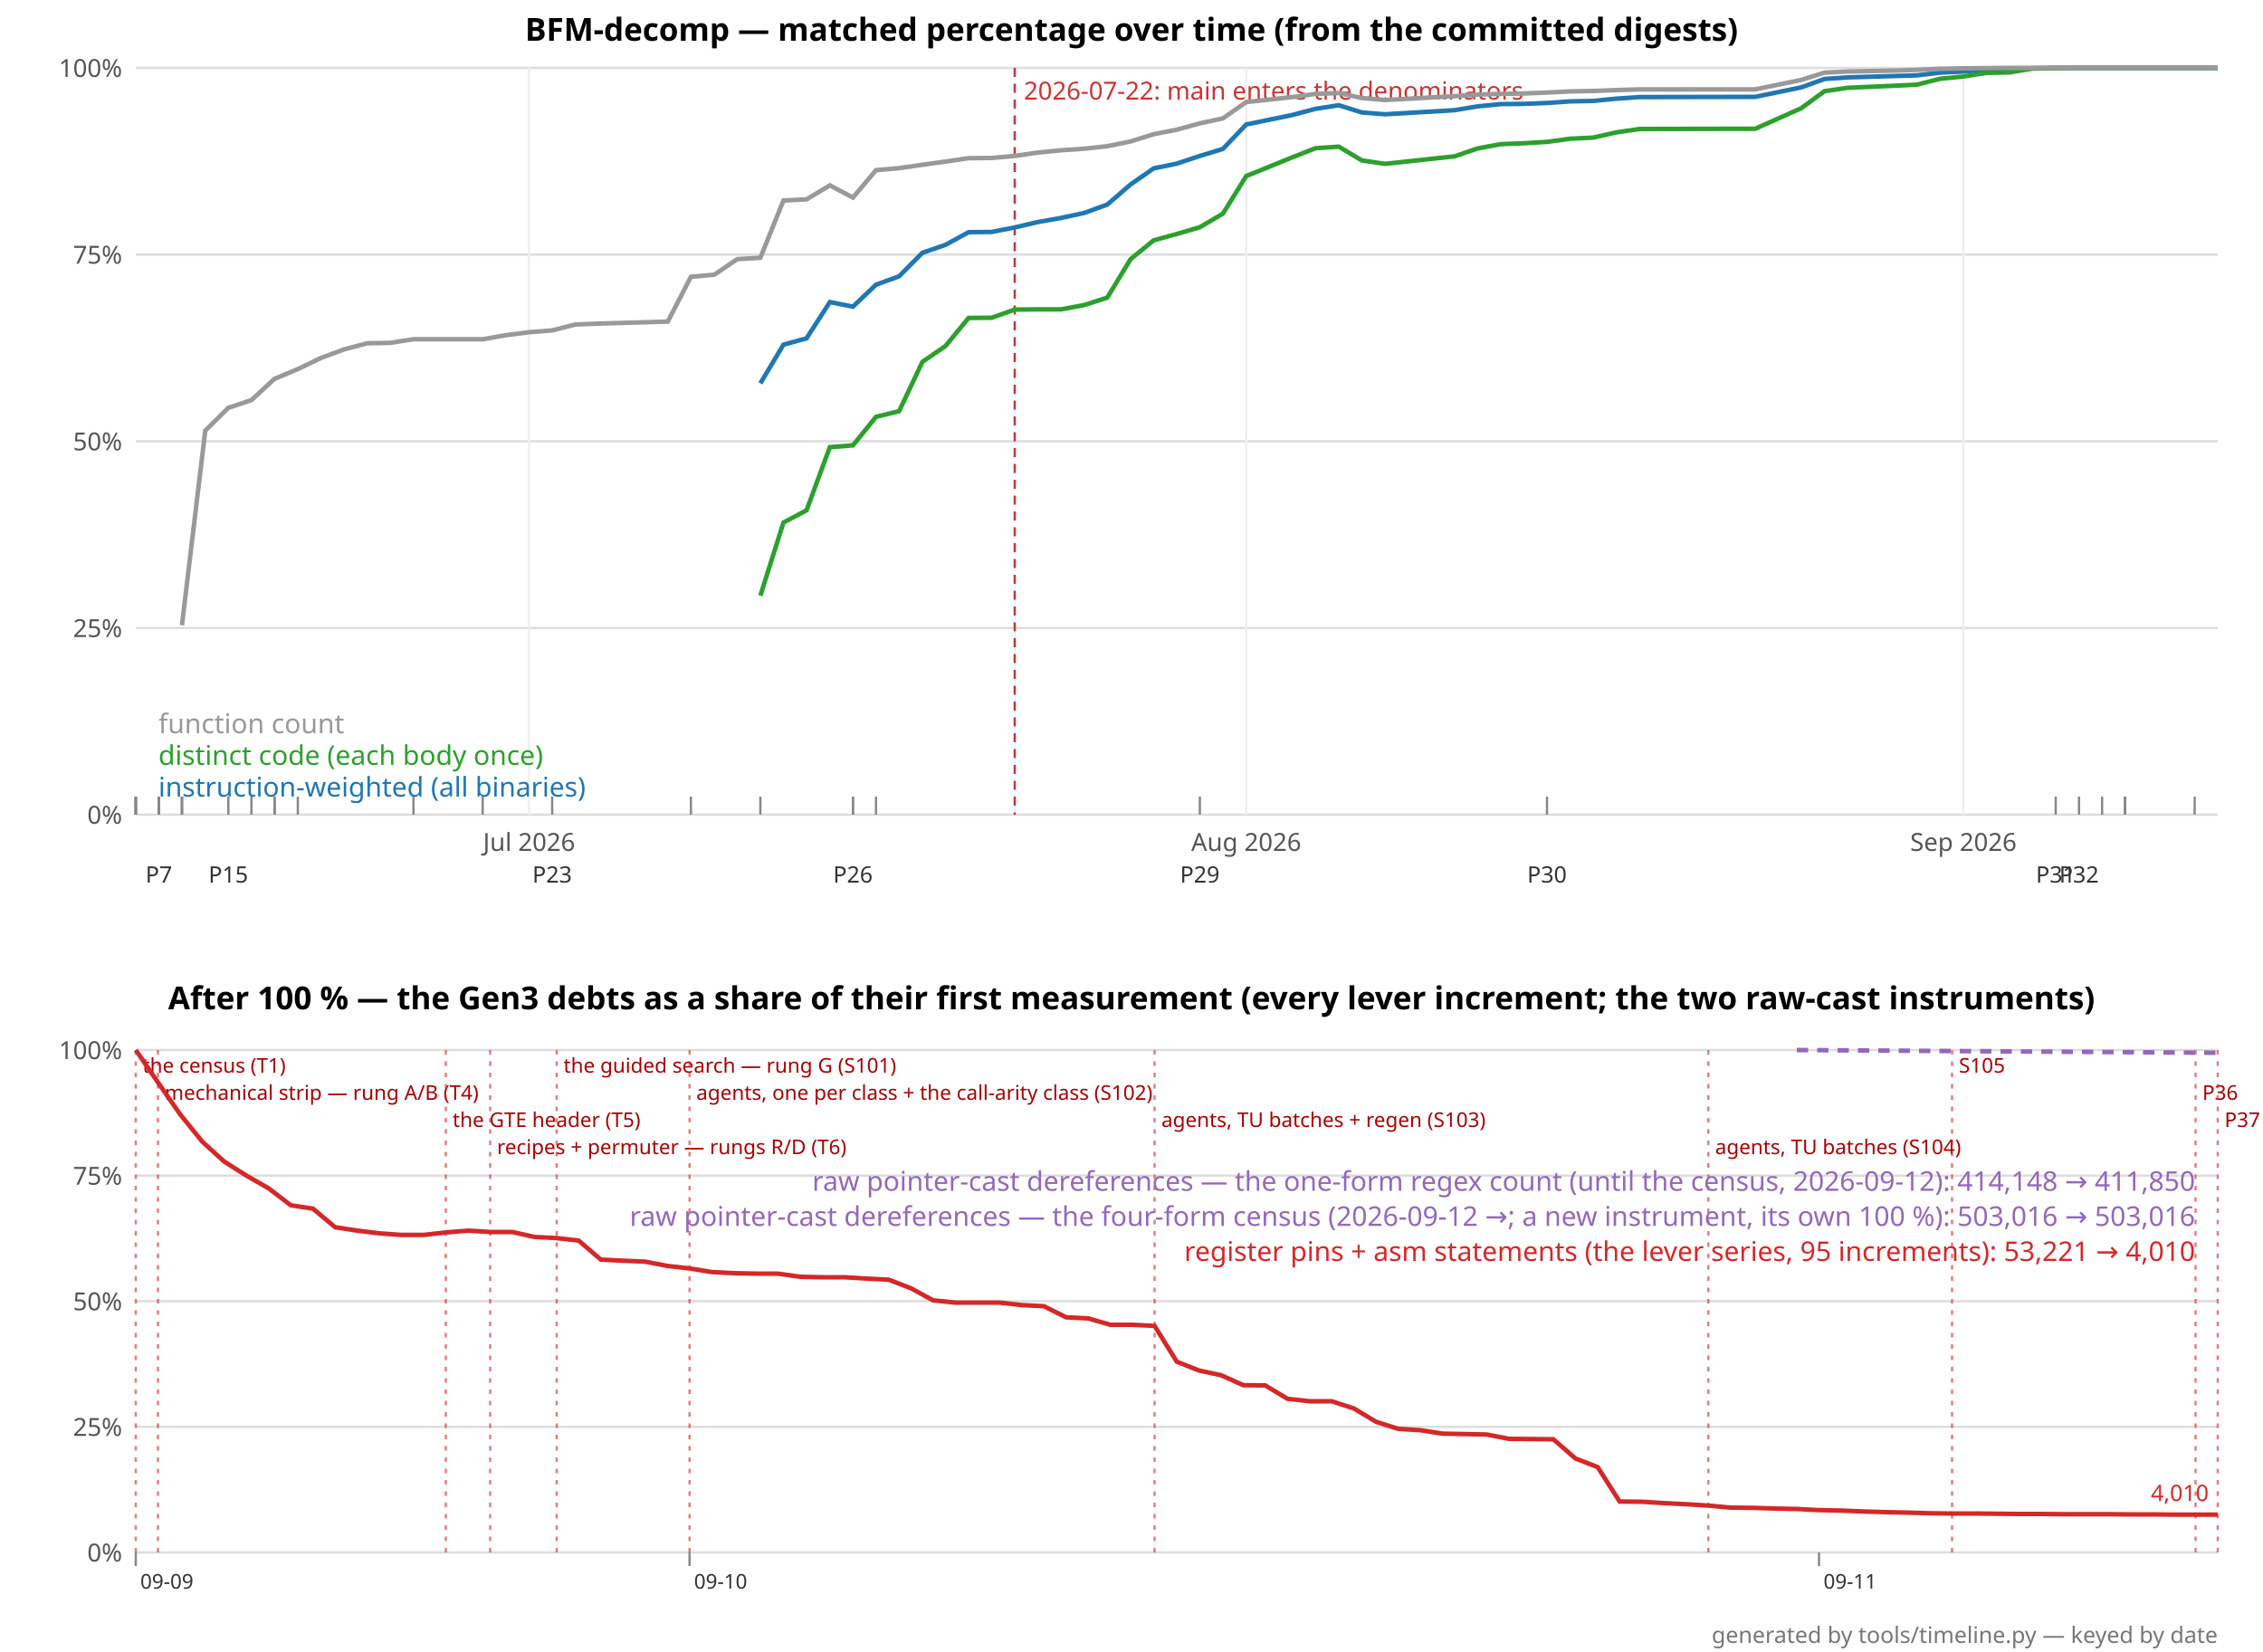
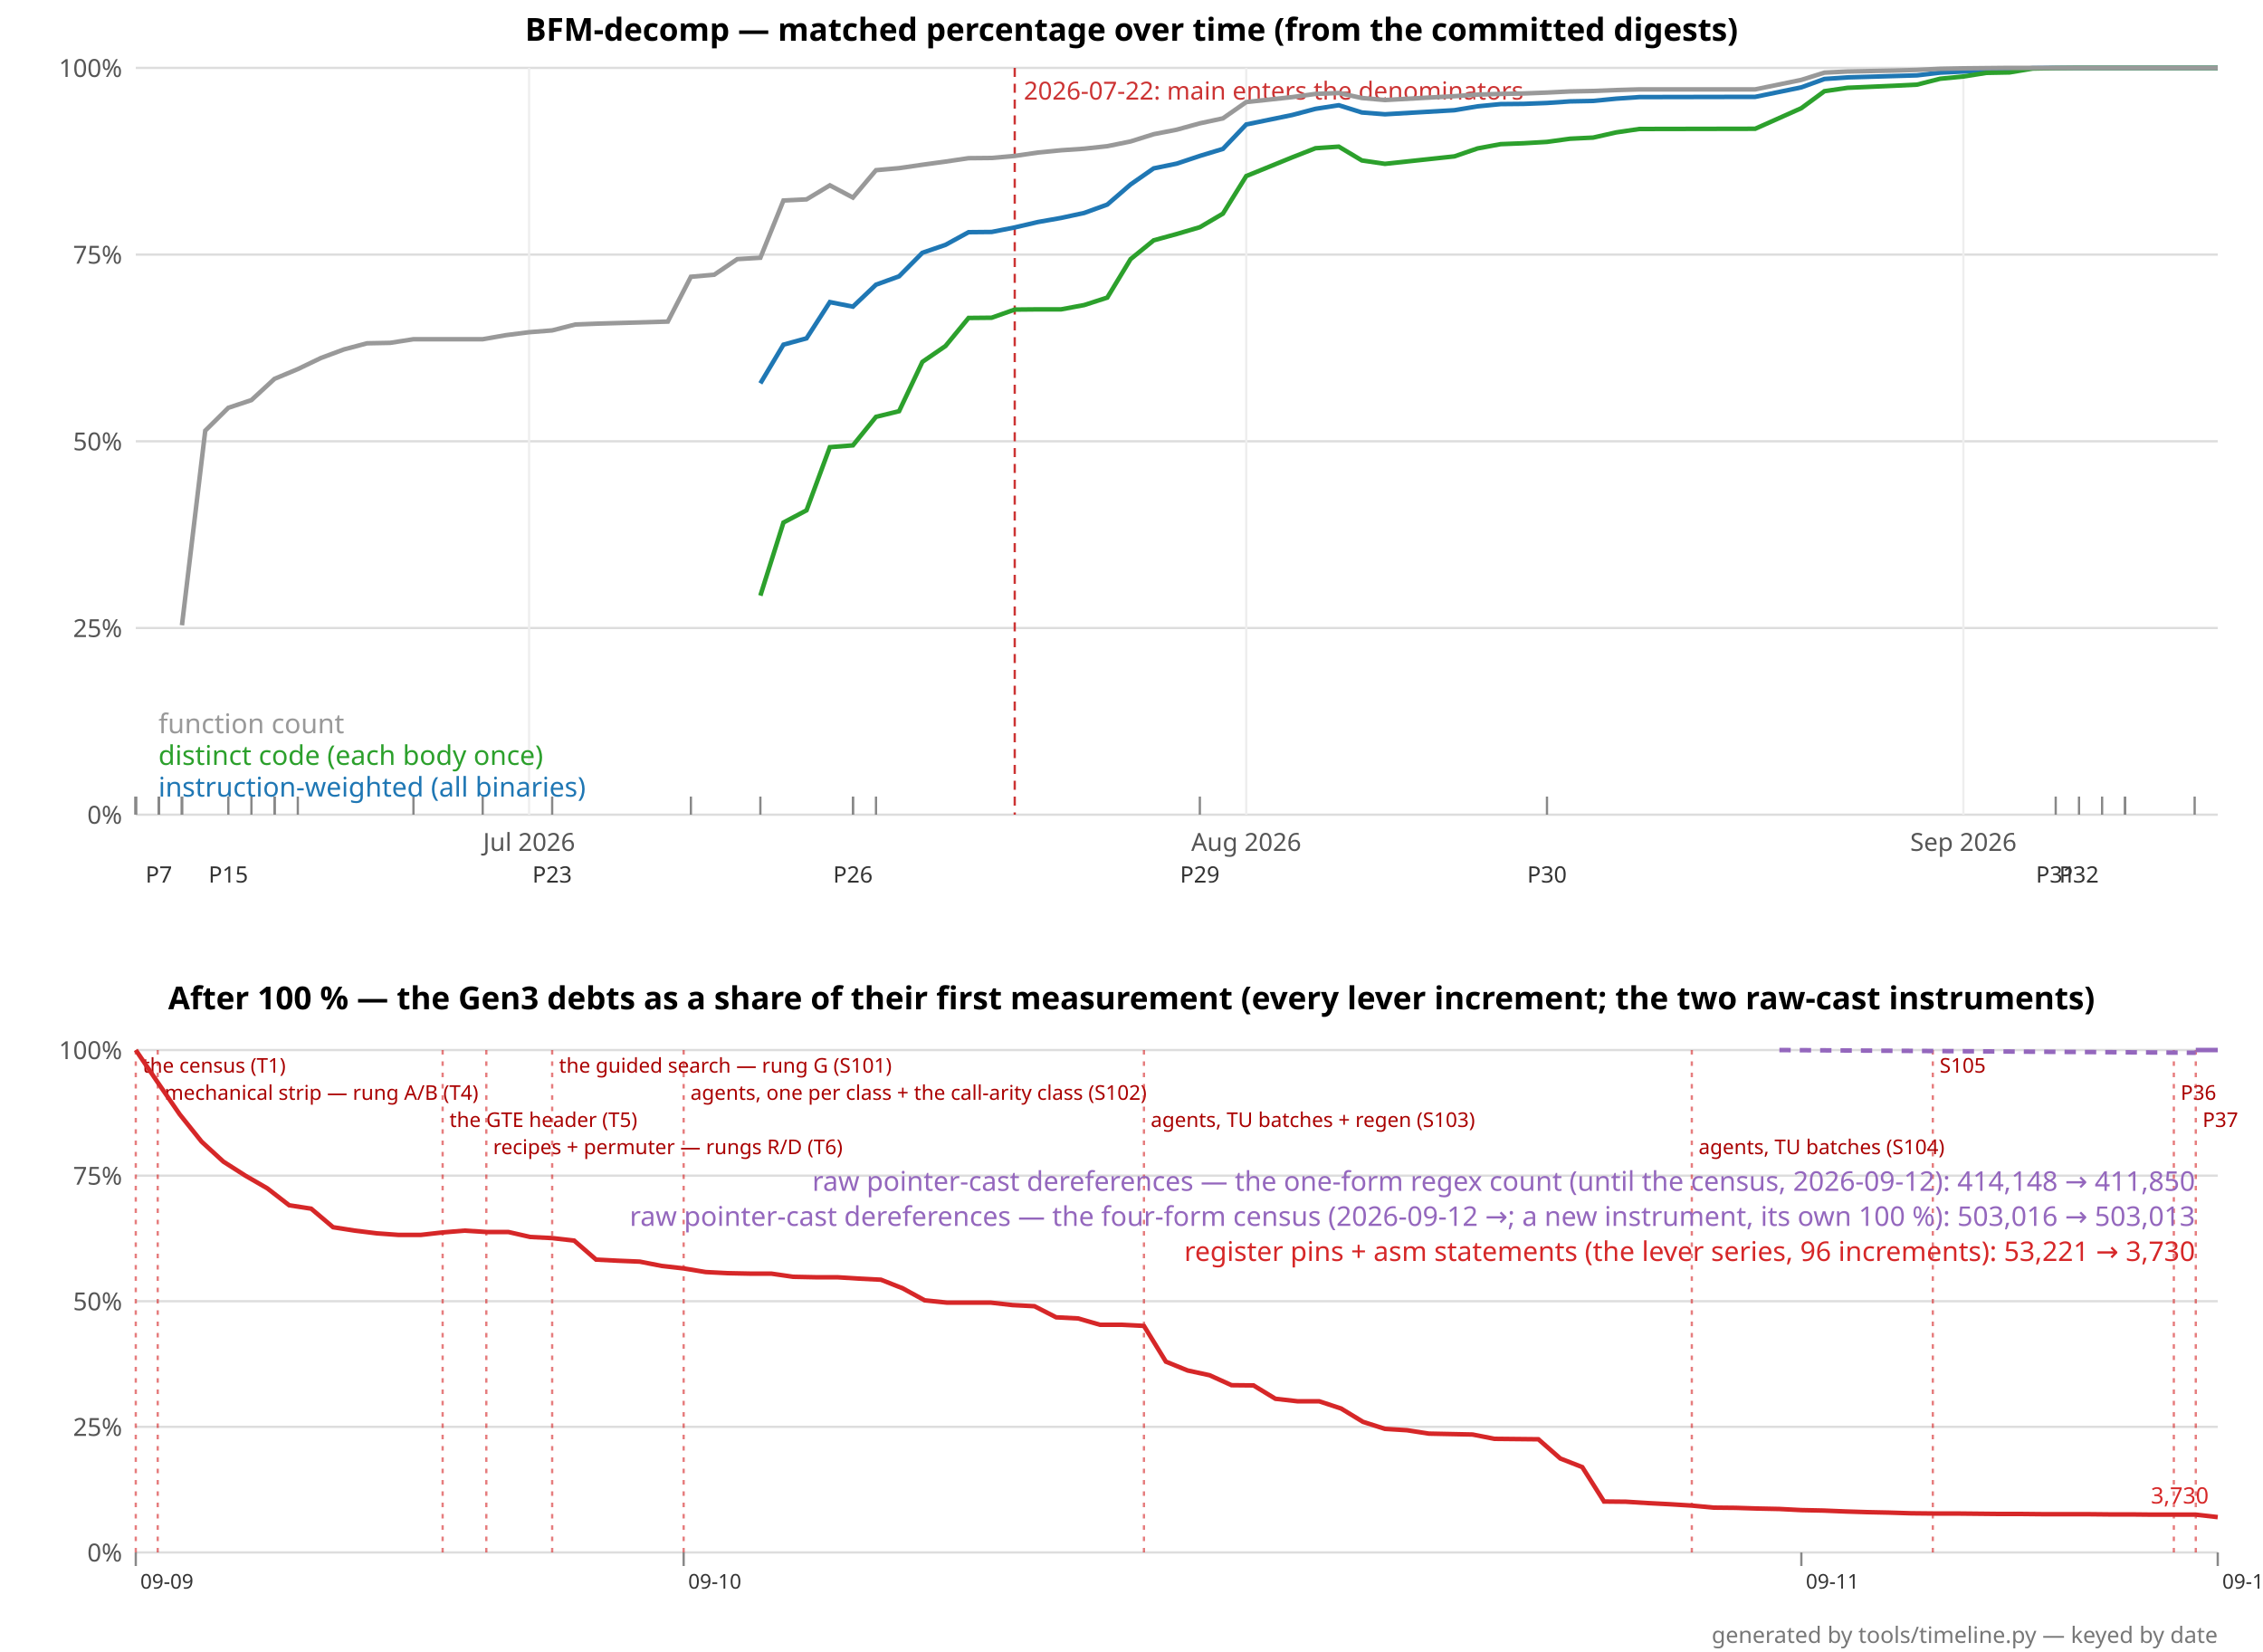
<svg xmlns="http://www.w3.org/2000/svg" width="1000" height="730" viewBox="0 0 1000 730" font-family="sans-serif">
  <rect width="1000" height="730" fill="white" />
  <text x="500" y="18" text-anchor="middle" font-size="14" font-weight="bold">BFM-decomp — matched percentage over time (from the committed digests)</text>
  <line x1="60" y1="360.0" x2="980" y2="360.0" stroke="#ddd" />
  <text x="54" y="364.0" text-anchor="end" font-size="11" fill="#555">0%</text>
  <line x1="60" y1="277.5" x2="980" y2="277.5" stroke="#ddd" />
  <text x="54" y="281.5" text-anchor="end" font-size="11" fill="#555">25%</text>
  <line x1="60" y1="195.0" x2="980" y2="195.0" stroke="#ddd" />
  <text x="54" y="199.0" text-anchor="end" font-size="11" fill="#555">50%</text>
  <line x1="60" y1="112.5" x2="980" y2="112.5" stroke="#ddd" />
  <text x="54" y="116.5" text-anchor="end" font-size="11" fill="#555">75%</text>
  <line x1="60" y1="30.0" x2="980" y2="30.0" stroke="#ddd" />
  <text x="54" y="34.0" text-anchor="end" font-size="11" fill="#555">100%</text>
  <line x1="233.8" y1="30" x2="233.8" y2="360" stroke="#eee" />
  <text x="233.8" y="376" text-anchor="middle" font-size="11" fill="#555">Jul 2026</text>
  <line x1="550.7" y1="30" x2="550.7" y2="360" stroke="#eee" />
  <text x="550.7" y="376" text-anchor="middle" font-size="11" fill="#555">Aug 2026</text>
  <line x1="867.6" y1="30" x2="867.6" y2="360" stroke="#eee" />
  <text x="867.6" y="376" text-anchor="middle" font-size="11" fill="#555">Sep 2026</text>
  <line x1="60.0" y1="360" x2="60.0" y2="352" stroke="#888" />
  <line x1="60.0" y1="360" x2="60.0" y2="352" stroke="#888" />
  <line x1="60.0" y1="360" x2="60.0" y2="352" stroke="#888" />
  <line x1="60.0" y1="360" x2="60.0" y2="352" stroke="#888" />
  <line x1="60.0" y1="360" x2="60.0" y2="352" stroke="#888" />
  <line x1="70.2" y1="360" x2="70.2" y2="352" stroke="#888" />
  <line x1="70.2" y1="360" x2="70.2" y2="352" stroke="#888" />
  <text x="70.2" y="390" text-anchor="middle" font-size="10" fill="#333">P7</text>
  <line x1="70.2" y1="360" x2="70.2" y2="352" stroke="#888" />
  <line x1="70.2" y1="360" x2="70.2" y2="352" stroke="#888" />
  <line x1="80.4" y1="360" x2="80.4" y2="352" stroke="#888" />
  <line x1="80.4" y1="360" x2="80.4" y2="352" stroke="#888" />
  <line x1="80.4" y1="360" x2="80.4" y2="352" stroke="#888" />
  <line x1="100.9" y1="360" x2="100.9" y2="352" stroke="#888" />
  <text x="100.9" y="390" text-anchor="middle" font-size="10" fill="#333">P15</text>
  <line x1="111.1" y1="360" x2="111.1" y2="352" stroke="#888" />
  <line x1="121.3" y1="360" x2="121.3" y2="352" stroke="#888" />
  <line x1="121.3" y1="360" x2="121.3" y2="352" stroke="#888" />
  <line x1="121.3" y1="360" x2="121.3" y2="352" stroke="#888" />
  <line x1="131.6" y1="360" x2="131.6" y2="352" stroke="#888" />
  <line x1="182.7" y1="360" x2="182.7" y2="352" stroke="#888" />
  <line x1="213.3" y1="360" x2="213.3" y2="352" stroke="#888" />
  <line x1="244.0" y1="360" x2="244.0" y2="352" stroke="#888" />
  <text x="244.0" y="390" text-anchor="middle" font-size="10" fill="#333">P23</text>
  <line x1="305.3" y1="360" x2="305.3" y2="352" stroke="#888" />
  <line x1="336.0" y1="360" x2="336.0" y2="352" stroke="#888" />
  <line x1="376.9" y1="360" x2="376.9" y2="352" stroke="#888" />
  <text x="376.9" y="390" text-anchor="middle" font-size="10" fill="#333">P26</text>
  <line x1="376.9" y1="360" x2="376.9" y2="352" stroke="#888" />
  <line x1="387.1" y1="360" x2="387.1" y2="352" stroke="#888" />
  <line x1="530.2" y1="360" x2="530.2" y2="352" stroke="#888" />
  <text x="530.2" y="390" text-anchor="middle" font-size="10" fill="#333">P29</text>
  <line x1="683.6" y1="360" x2="683.6" y2="352" stroke="#888" />
  <text x="683.6" y="390" text-anchor="middle" font-size="10" fill="#333">P30</text>
  <line x1="908.4" y1="360" x2="908.4" y2="352" stroke="#888" />
  <text x="908.4" y="390" text-anchor="middle" font-size="10" fill="#333">P31</text>
  <line x1="918.7" y1="360" x2="918.7" y2="352" stroke="#888" />
  <text x="918.7" y="390" text-anchor="middle" font-size="10" fill="#333">P32</text>
  <line x1="928.9" y1="360" x2="928.9" y2="352" stroke="#888" />
  <line x1="939.1" y1="360" x2="939.1" y2="352" stroke="#888" />
  <line x1="939.1" y1="360" x2="939.1" y2="352" stroke="#888" />
  <line x1="939.1" y1="360" x2="939.1" y2="352" stroke="#888" />
  <line x1="969.8" y1="360" x2="969.8" y2="352" stroke="#888" />
  <line x1="448.4" y1="30" x2="448.4" y2="360" stroke="#c33" stroke-dasharray="4,3" />
  <text x="452.4" y="44" font-size="11" fill="#c33">2026-07-22: main enters the denominators</text>
  <polyline fill="none" stroke="#1f77b4" stroke-width="2" points="336.0,169.4 346.2,152.3 356.4,149.5 366.7,133.5 376.9,135.5 387.1,125.8 397.3,122.1 407.6,111.7 417.8,108.2 428.0,102.6 438.2,102.5 448.4,100.5 458.7,98.1 468.9,96.3 479.1,94.1 489.3,90.4 499.6,81.5 509.8,74.4 520.0,72.3 530.2,68.9 540.4,65.8 550.7,55.0 571.1,50.8 581.3,48.1 591.6,46.5 601.8,49.7 612.0,50.5 642.7,48.7 652.9,47.0 663.1,46.0 673.3,45.9 683.6,45.5 693.8,44.8 704.0,44.6 714.2,43.6 724.4,42.9 775.6,42.8 796.0,38.6 806.2,34.9 816.4,34.2 836.9,33.6 847.1,33.3 857.3,32.1 867.6,31.6 877.8,31.0 888.0,30.9 898.2,30.1 908.4,30.0 918.7,30.0 928.9,30.0 939.1,30.0 949.3,30.0 959.6,30.0 969.8,30.0 980.0,30.0" />
  <text x="70" y="352" font-size="12" fill="#1f77b4">instruction-weighted (all binaries)</text>
  <polyline fill="none" stroke="#2ca02c" stroke-width="2" points="336.0,263.2 346.2,230.9 356.4,225.5 366.7,197.6 376.9,196.8 387.1,184.2 397.3,181.7 407.6,159.9 417.8,152.9 428.0,140.5 438.2,140.4 448.4,136.8 458.7,136.7 468.9,136.7 479.1,134.8 489.3,131.5 499.6,114.5 509.8,106.2 520.0,103.4 530.2,100.4 540.4,94.4 550.7,77.8 571.1,69.5 581.3,65.5 591.6,64.8 601.8,70.9 612.0,72.4 642.7,69.1 652.9,65.6 663.1,63.7 673.3,63.3 683.6,62.7 693.8,61.3 704.0,60.8 714.2,58.5 724.4,57.0 775.6,56.9 796.0,47.8 806.2,40.3 816.4,38.8 836.9,37.9 847.1,37.4 857.3,34.8 867.6,33.8 877.8,32.2 888.0,32.0 898.2,30.3 908.4,30.1 918.7,30.0 928.9,30.0 939.1,30.0 949.3,30.0 959.6,30.0 969.8,30.0 980.0,30.0" />
  <text x="70" y="338" font-size="12" fill="#2ca02c">distinct code (each body once)</text>
  <polyline fill="none" stroke="#999" stroke-width="2" points="80.4,276.3 90.7,190.3 100.9,180.2 111.1,176.8 121.3,167.4 131.6,163.1 141.8,158.2 152.0,154.4 162.2,151.7 172.4,151.5 182.7,149.9 213.3,149.9 223.6,148.1 233.8,146.8 244.0,146.0 254.2,143.4 264.4,143.0 295.1,142.1 305.3,122.3 315.6,121.4 325.8,114.5 336.0,113.9 346.2,88.6 356.4,88.1 366.7,81.9 376.9,87.3 387.1,75.2 397.3,74.3 407.6,72.8 417.8,71.4 428.0,69.9 438.2,69.8 448.4,68.9 458.7,67.4 468.9,66.4 479.1,65.7 489.3,64.6 499.6,62.5 509.8,59.3 520.0,57.3 530.2,54.5 540.4,52.3 550.7,45.1 571.1,42.9 581.3,41.5 591.6,41.1 601.8,43.3 612.0,44.2 642.7,42.5 652.9,41.8 663.1,41.5 673.3,41.3 683.6,40.9 693.8,40.4 704.0,40.2 714.2,39.8 724.4,39.5 775.6,39.5 796.0,35.3 806.2,32.1 816.4,31.6 836.9,31.2 847.1,30.9 857.3,30.4 867.6,30.2 877.8,30.1 888.0,30.0 898.2,30.0 908.4,30.0 918.7,30.0 928.9,30.0 939.1,30.0 949.3,30.0 959.6,30.0 969.8,30.0 980.0,30.0" />
  <text x="70" y="324" font-size="12" fill="#999">function count</text>
  <text x="500" y="446" text-anchor="middle" font-size="14" font-weight="bold">After 100 % — the Gen3 debts as a share of their first measurement (every lever increment; the two raw-cast instruments)</text>
  <line x1="60" y1="686.0" x2="980" y2="686.0" stroke="#ddd" />
  <text x="54" y="690.0" text-anchor="end" font-size="11" fill="#555">0%</text>
  <line x1="60" y1="630.5" x2="980" y2="630.5" stroke="#ddd" />
  <text x="54" y="634.5" text-anchor="end" font-size="11" fill="#555">25%</text>
  <line x1="60" y1="575.0" x2="980" y2="575.0" stroke="#ddd" />
  <text x="54" y="579.0" text-anchor="end" font-size="11" fill="#555">50%</text>
  <line x1="60" y1="519.5" x2="980" y2="519.5" stroke="#ddd" />
  <text x="54" y="523.5" text-anchor="end" font-size="11" fill="#555">75%</text>
  <line x1="60" y1="464.0" x2="980" y2="464.0" stroke="#ddd" />
  <text x="54" y="468.0" text-anchor="end" font-size="11" fill="#555">100%</text>
  <line x1="60.0" y1="464" x2="60.0" y2="686" stroke="#d62728" stroke-dasharray="2,3" opacity="0.6" />
  <text x="63.0" y="474" font-size="9" fill="#a00">the census (T1)</text>
-   <line x1="69.8" y1="464" x2="69.8" y2="686" stroke="#d62728" stroke-dasharray="2,3" opacity="0.6" />
-   <text x="72.8" y="486" font-size="9" fill="#a00">mechanical strip — rung A/B (T4)</text>
-   <line x1="197.0" y1="464" x2="197.0" y2="686" stroke="#d62728" stroke-dasharray="2,3" opacity="0.6" />
-   <text x="200.0" y="498" font-size="9" fill="#a00">the GTE header (T5)</text>
-   <line x1="216.6" y1="464" x2="216.6" y2="686" stroke="#d62728" stroke-dasharray="2,3" opacity="0.6" />
-   <text x="219.6" y="510" font-size="9" fill="#a00">recipes + permuter — rungs R/D (T6)</text>
-   <line x1="246.0" y1="464" x2="246.0" y2="686" stroke="#d62728" stroke-dasharray="2,3" opacity="0.6" />
-   <text x="249.0" y="474" font-size="9" fill="#a00">the guided search — rung G (S101)</text>
-   <line x1="304.7" y1="464" x2="304.7" y2="686" stroke="#d62728" stroke-dasharray="2,3" opacity="0.6" />
-   <text x="307.7" y="486" font-size="9" fill="#a00">agents, one per class + the call-arity class (S102)</text>
-   <line x1="510.2" y1="464" x2="510.2" y2="686" stroke="#d62728" stroke-dasharray="2,3" opacity="0.6" />
-   <text x="513.2" y="498" font-size="9" fill="#a00">agents, TU batches + regen (S103)</text>
-   <line x1="754.9" y1="464" x2="754.9" y2="686" stroke="#d62728" stroke-dasharray="2,3" opacity="0.6" />
-   <text x="757.9" y="510" font-size="9" fill="#a00">agents, TU batches (S104)</text>
-   <line x1="862.6" y1="464" x2="862.6" y2="686" stroke="#d62728" stroke-dasharray="2,3" opacity="0.6" />
-   <text x="865.6" y="474" font-size="9" fill="#a00">S105</text>
-   <line x1="970.2" y1="464" x2="970.2" y2="686" stroke="#d62728" stroke-dasharray="2,3" opacity="0.6" />
-   <text x="973.2" y="486" font-size="9" fill="#a00">P36</text>
-   <line x1="980.0" y1="464" x2="980.0" y2="686" stroke="#d62728" stroke-dasharray="2,3" opacity="0.6" />
-   <text x="983.0" y="498" font-size="9" fill="#a00">P37</text>
+   <line x1="69.7" y1="464" x2="69.7" y2="686" stroke="#d62728" stroke-dasharray="2,3" opacity="0.6" />
+   <text x="72.7" y="486" font-size="9" fill="#a00">mechanical strip — rung A/B (T4)</text>
+   <line x1="195.6" y1="464" x2="195.6" y2="686" stroke="#d62728" stroke-dasharray="2,3" opacity="0.6" />
+   <text x="198.6" y="498" font-size="9" fill="#a00">the GTE header (T5)</text>
+   <line x1="214.9" y1="464" x2="214.9" y2="686" stroke="#d62728" stroke-dasharray="2,3" opacity="0.6" />
+   <text x="217.9" y="510" font-size="9" fill="#a00">recipes + permuter — rungs R/D (T6)</text>
+   <line x1="244.0" y1="464" x2="244.0" y2="686" stroke="#d62728" stroke-dasharray="2,3" opacity="0.6" />
+   <text x="247.0" y="474" font-size="9" fill="#a00">the guided search — rung G (S101)</text>
+   <line x1="302.1" y1="464" x2="302.1" y2="686" stroke="#d62728" stroke-dasharray="2,3" opacity="0.6" />
+   <text x="305.1" y="486" font-size="9" fill="#a00">agents, one per class + the call-arity class (S102)</text>
+   <line x1="505.5" y1="464" x2="505.5" y2="686" stroke="#d62728" stroke-dasharray="2,3" opacity="0.6" />
+   <text x="508.5" y="498" font-size="9" fill="#a00">agents, TU batches + regen (S103)</text>
+   <line x1="747.6" y1="464" x2="747.6" y2="686" stroke="#d62728" stroke-dasharray="2,3" opacity="0.6" />
+   <text x="750.6" y="510" font-size="9" fill="#a00">agents, TU batches (S104)</text>
+   <line x1="854.1" y1="464" x2="854.1" y2="686" stroke="#d62728" stroke-dasharray="2,3" opacity="0.6" />
+   <text x="857.1" y="474" font-size="9" fill="#a00">S105</text>
+   <line x1="960.6" y1="464" x2="960.6" y2="686" stroke="#d62728" stroke-dasharray="2,3" opacity="0.6" />
+   <text x="963.6" y="486" font-size="9" fill="#a00">P36</text>
+   <line x1="970.3" y1="464" x2="970.3" y2="686" stroke="#d62728" stroke-dasharray="2,3" opacity="0.6" />
+   <text x="973.3" y="498" font-size="9" fill="#a00">P37</text>
  <line x1="60.0" y1="686" x2="60.0" y2="692" stroke="#888" />
  <text x="62.0" y="702" font-size="9" fill="#333">09-09</text>
-   <line x1="304.7" y1="686" x2="304.7" y2="692" stroke="#888" />
-   <text x="306.7" y="702" font-size="9" fill="#333">09-10</text>
-   <line x1="803.8" y1="686" x2="803.8" y2="692" stroke="#888" />
-   <text x="805.8" y="702" font-size="9" fill="#333">09-11</text>
-   <polyline fill="none" stroke="#d62728" stroke-width="2" points="60.0,464.0 69.8,478.3 79.6,492.4 89.4,504.5 99.1,513.3 108.9,519.5 118.7,525.1 128.5,532.6 138.3,534.1 148.1,542.3 157.9,543.8 167.7,545.0 177.4,545.7 187.2,545.7 197.0,544.6 206.8,543.8 216.6,544.4 226.4,544.4 236.2,546.6 246.0,547.1 255.7,548.2 265.5,556.6 275.3,557.1 285.1,557.5 294.9,559.4 304.7,560.5 314.5,562.1 324.3,562.6 334.0,562.8 343.8,562.8 353.6,564.2 363.4,564.4 373.2,564.4 383.0,565.0 392.8,565.5 402.6,569.3 412.3,574.6 422.1,575.6 431.9,575.6 441.7,575.6 451.5,576.7 461.3,577.2 471.1,582.1 480.9,582.6 490.6,585.4 500.4,585.4 510.2,585.9 520.0,601.7 529.8,605.6 539.6,607.7 549.4,612.1 559.1,612.2 568.9,618.1 578.7,619.2 588.5,619.2 598.3,622.4 608.1,628.3 617.9,631.4 627.7,632.0 637.4,633.5 647.2,633.7 657.0,633.9 666.8,635.8 676.6,635.9 686.4,636.0 696.2,644.5 706.0,648.3 715.7,663.5 725.5,663.6 735.3,664.2 745.1,664.7 754.9,665.3 764.7,666.2 774.5,666.3 784.3,666.6 794.0,666.8 803.8,667.3 813.6,667.5 823.4,667.9 833.2,668.2 843.0,668.4 852.8,668.7 862.6,668.8 872.3,668.8 882.1,668.9 891.9,669.0 901.7,669.0 911.5,669.1 921.3,669.1 931.1,669.1 940.9,669.2 950.6,669.2 960.4,669.3 970.2,669.3 980.0,669.3" />
-   <text x="976.0" y="663.3" text-anchor="end" font-size="10" fill="#d62728">4,010</text>
-   <text x="970" y="557.2" text-anchor="end" font-size="12" fill="#d62728">register pins + asm statements (the lever series, 95 increments): 53,221 → 4,010</text>
-   <polyline fill="none" stroke="#9467bd" stroke-width="2" stroke-dasharray="5,4" points="794.0,464.0 980.0,465.2" />
+   <line x1="302.1" y1="686" x2="302.1" y2="692" stroke="#888" />
+   <text x="304.1" y="702" font-size="9" fill="#333">09-10</text>
+   <line x1="796.0" y1="686" x2="796.0" y2="692" stroke="#888" />
+   <text x="798.0" y="702" font-size="9" fill="#333">09-11</text>
+   <line x1="980.0" y1="686" x2="980.0" y2="692" stroke="#888" />
+   <text x="982.0" y="702" font-size="9" fill="#333">09-12</text>
+   <polyline fill="none" stroke="#d62728" stroke-width="2" points="60.0,464.0 69.7,478.3 79.4,492.4 89.1,504.5 98.7,513.3 108.4,519.5 118.1,525.1 127.8,532.6 137.5,534.1 147.2,542.3 156.8,543.8 166.5,545.0 176.2,545.7 185.9,545.7 195.6,544.6 205.3,543.8 214.9,544.4 224.6,544.4 234.3,546.6 244.0,547.1 253.7,548.2 263.4,556.6 273.1,557.1 282.7,557.5 292.4,559.4 302.1,560.5 311.8,562.1 321.5,562.6 331.2,562.8 340.8,562.8 350.5,564.2 360.2,564.4 369.9,564.4 379.6,565.0 389.3,565.5 398.9,569.3 408.6,574.6 418.3,575.6 428.0,575.6 437.7,575.6 447.4,576.7 457.1,577.2 466.7,582.1 476.4,582.6 486.1,585.4 495.8,585.4 505.5,585.9 515.2,601.7 524.8,605.6 534.5,607.7 544.2,612.1 553.9,612.2 563.6,618.1 573.3,619.2 582.9,619.2 592.6,622.4 602.3,628.3 612.0,631.4 621.7,632.0 631.4,633.5 641.1,633.7 650.7,633.9 660.4,635.8 670.1,635.9 679.8,636.0 689.5,644.5 699.2,648.3 708.8,663.5 718.5,663.6 728.2,664.2 737.9,664.7 747.6,665.3 757.3,666.2 766.9,666.3 776.6,666.6 786.3,666.8 796.0,667.3 805.7,667.5 815.4,667.9 825.1,668.2 834.7,668.4 844.4,668.7 854.1,668.8 863.8,668.8 873.5,668.9 883.2,669.0 892.8,669.0 902.5,669.1 912.2,669.1 921.9,669.1 931.6,669.2 941.3,669.2 950.9,669.3 960.6,669.3 970.3,669.3 980.0,670.4" />
+   <text x="976.0" y="664.4" text-anchor="end" font-size="10" fill="#d62728">3,730</text>
+   <text x="970" y="557.2" text-anchor="end" font-size="12" fill="#d62728">register pins + asm statements (the lever series, 96 increments): 53,221 → 3,730</text>
+   <polyline fill="none" stroke="#9467bd" stroke-width="2" stroke-dasharray="5,4" points="786.3,464.0 970.3,465.2" />
  <text x="970" y="526.2" text-anchor="end" font-size="12" fill="#9467bd">raw pointer-cast dereferences — the one-form regex count (until the census, 2026-09-12): 414,148 → 411,850</text>
-   <polyline fill="none" stroke="#9467bd" stroke-width="2" stroke-dasharray="" points="980.0,464.0 980.0,464.0" />
-   <text x="970" y="541.7" text-anchor="end" font-size="12" fill="#9467bd">raw pointer-cast dereferences — the four-form census (2026-09-12 →; a new instrument, its own 100 %): 503,016 → 503,016</text>
+   <polyline fill="none" stroke="#9467bd" stroke-width="2" stroke-dasharray="" points="970.3,464.0 980.0,464.0 980.0,464.0" />
+   <text x="970" y="541.7" text-anchor="end" font-size="12" fill="#9467bd">raw pointer-cast dereferences — the four-form census (2026-09-12 →; a new instrument, its own 100 %): 503,016 → 503,013</text>
  <text x="980" y="726" text-anchor="end" font-size="10" fill="#777">generated by tools/timeline.py — keyed by date</text>
</svg>
